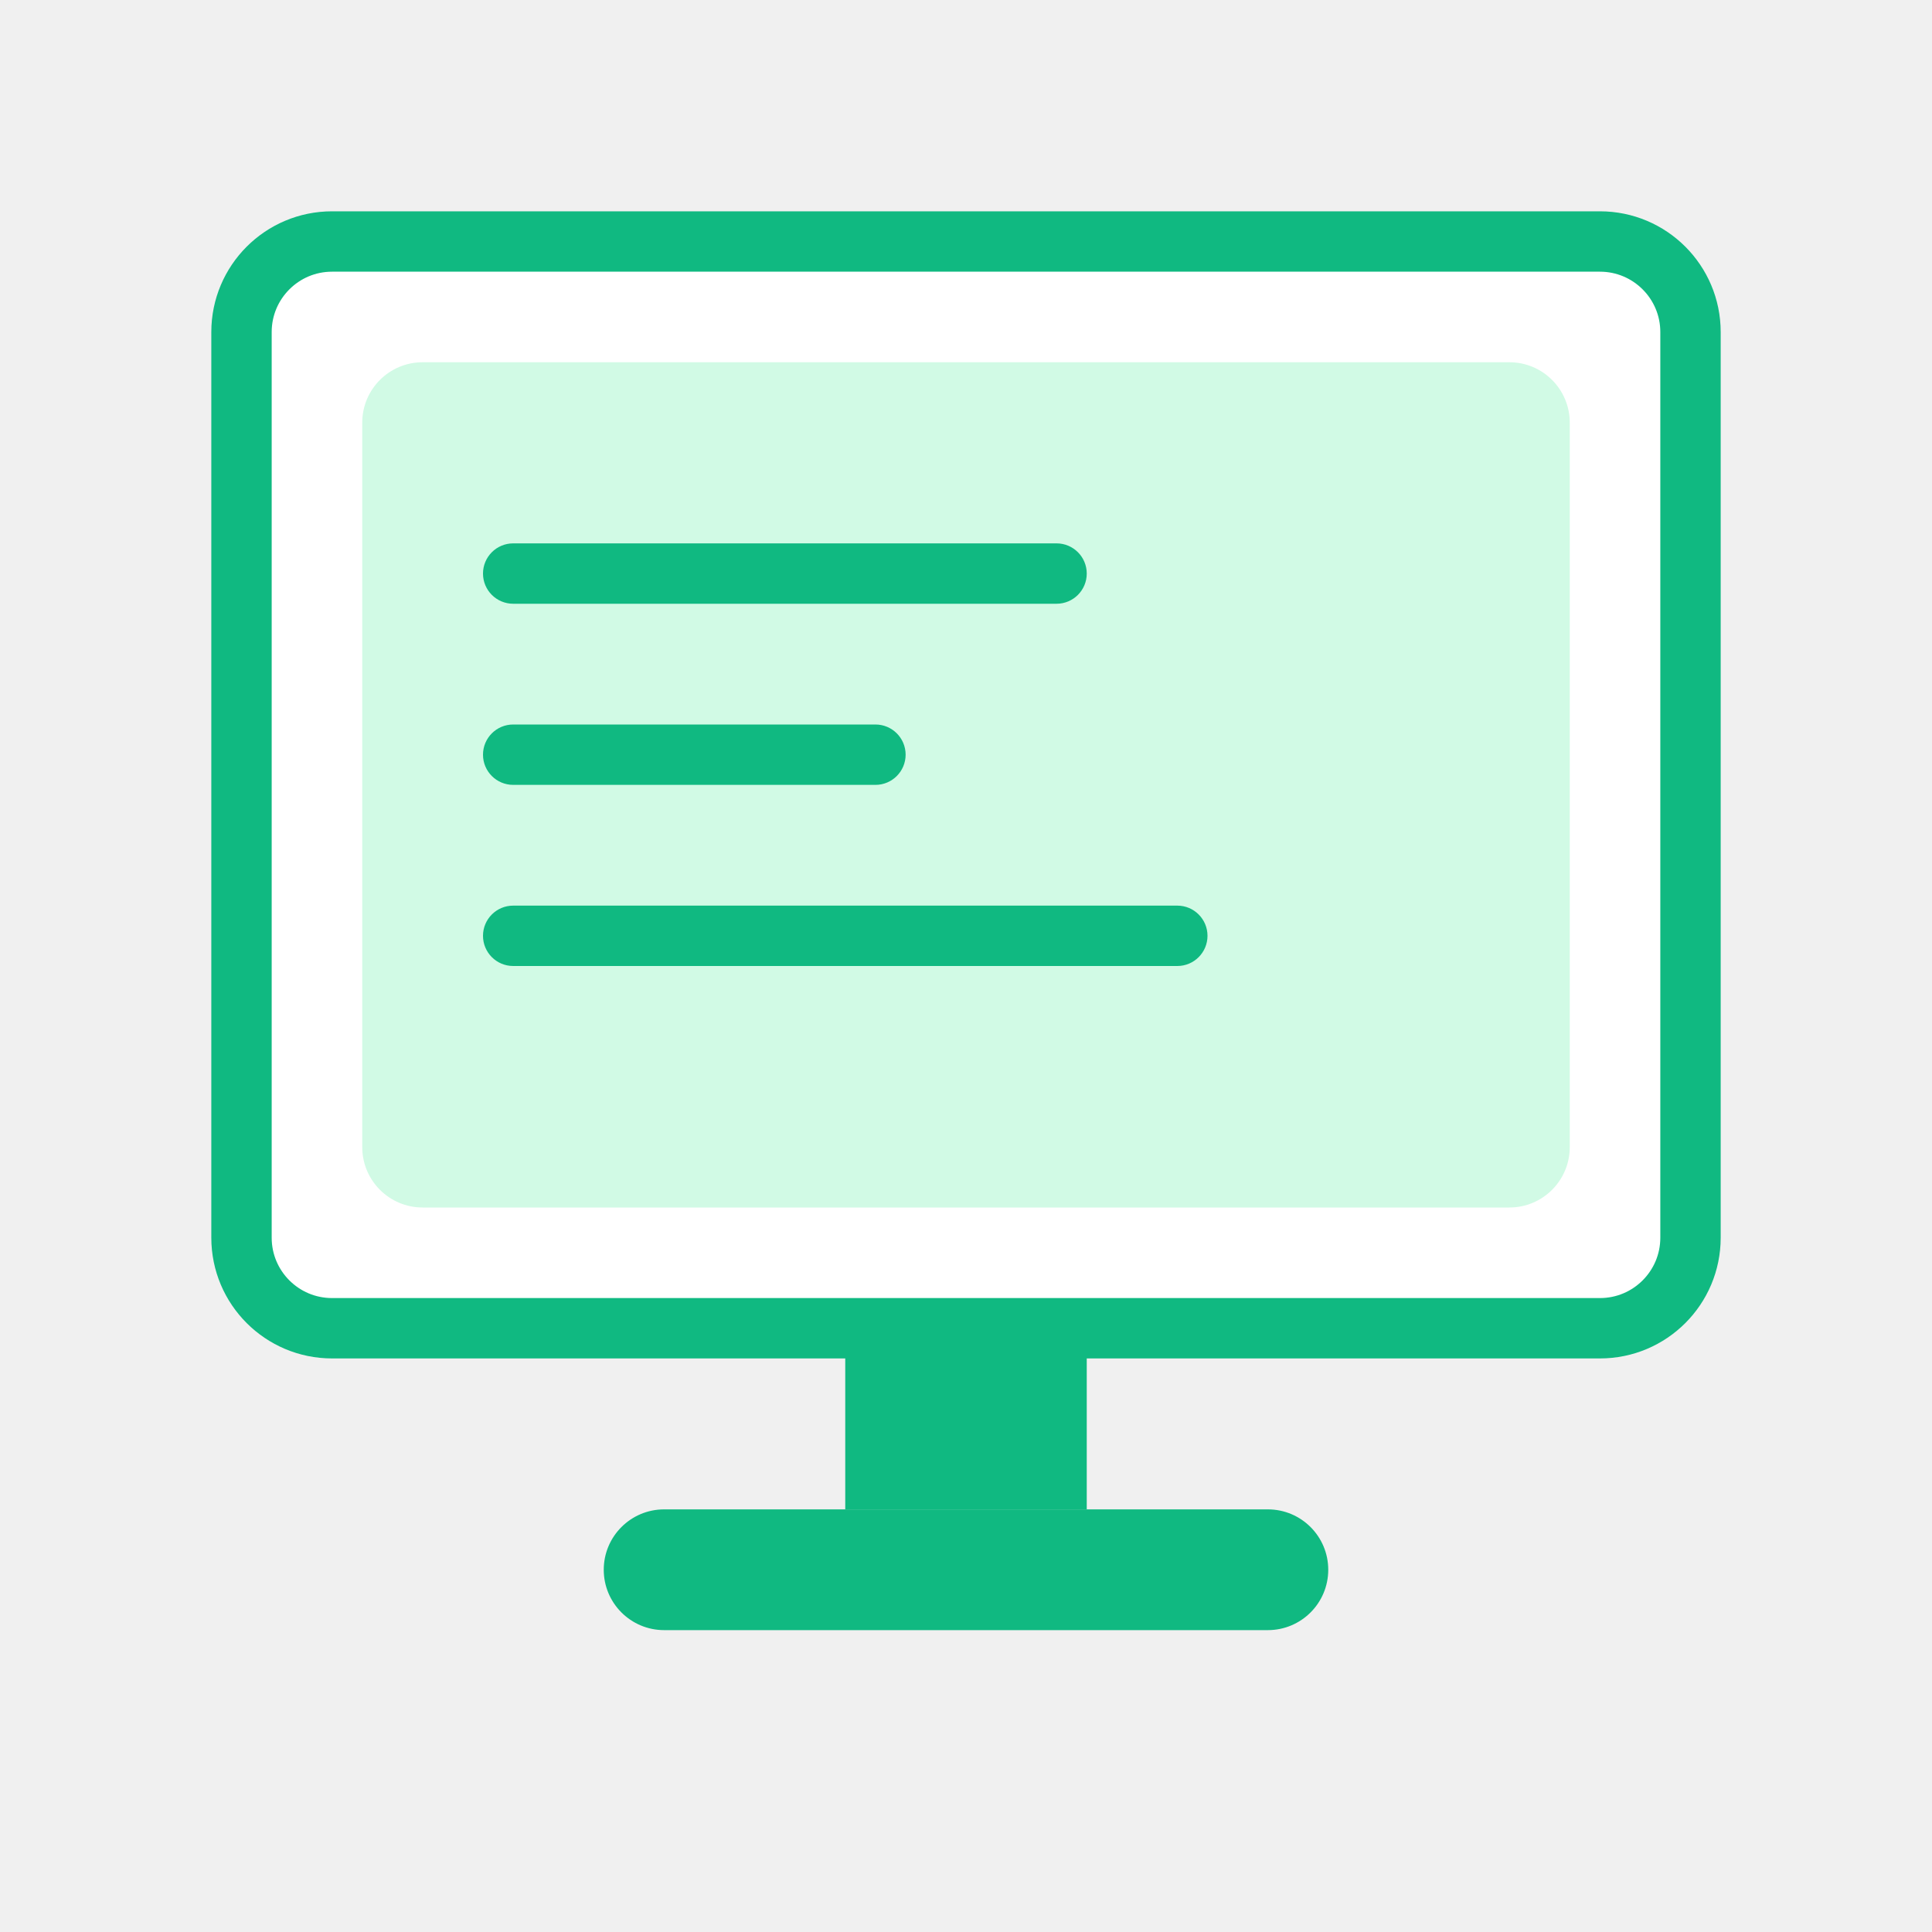
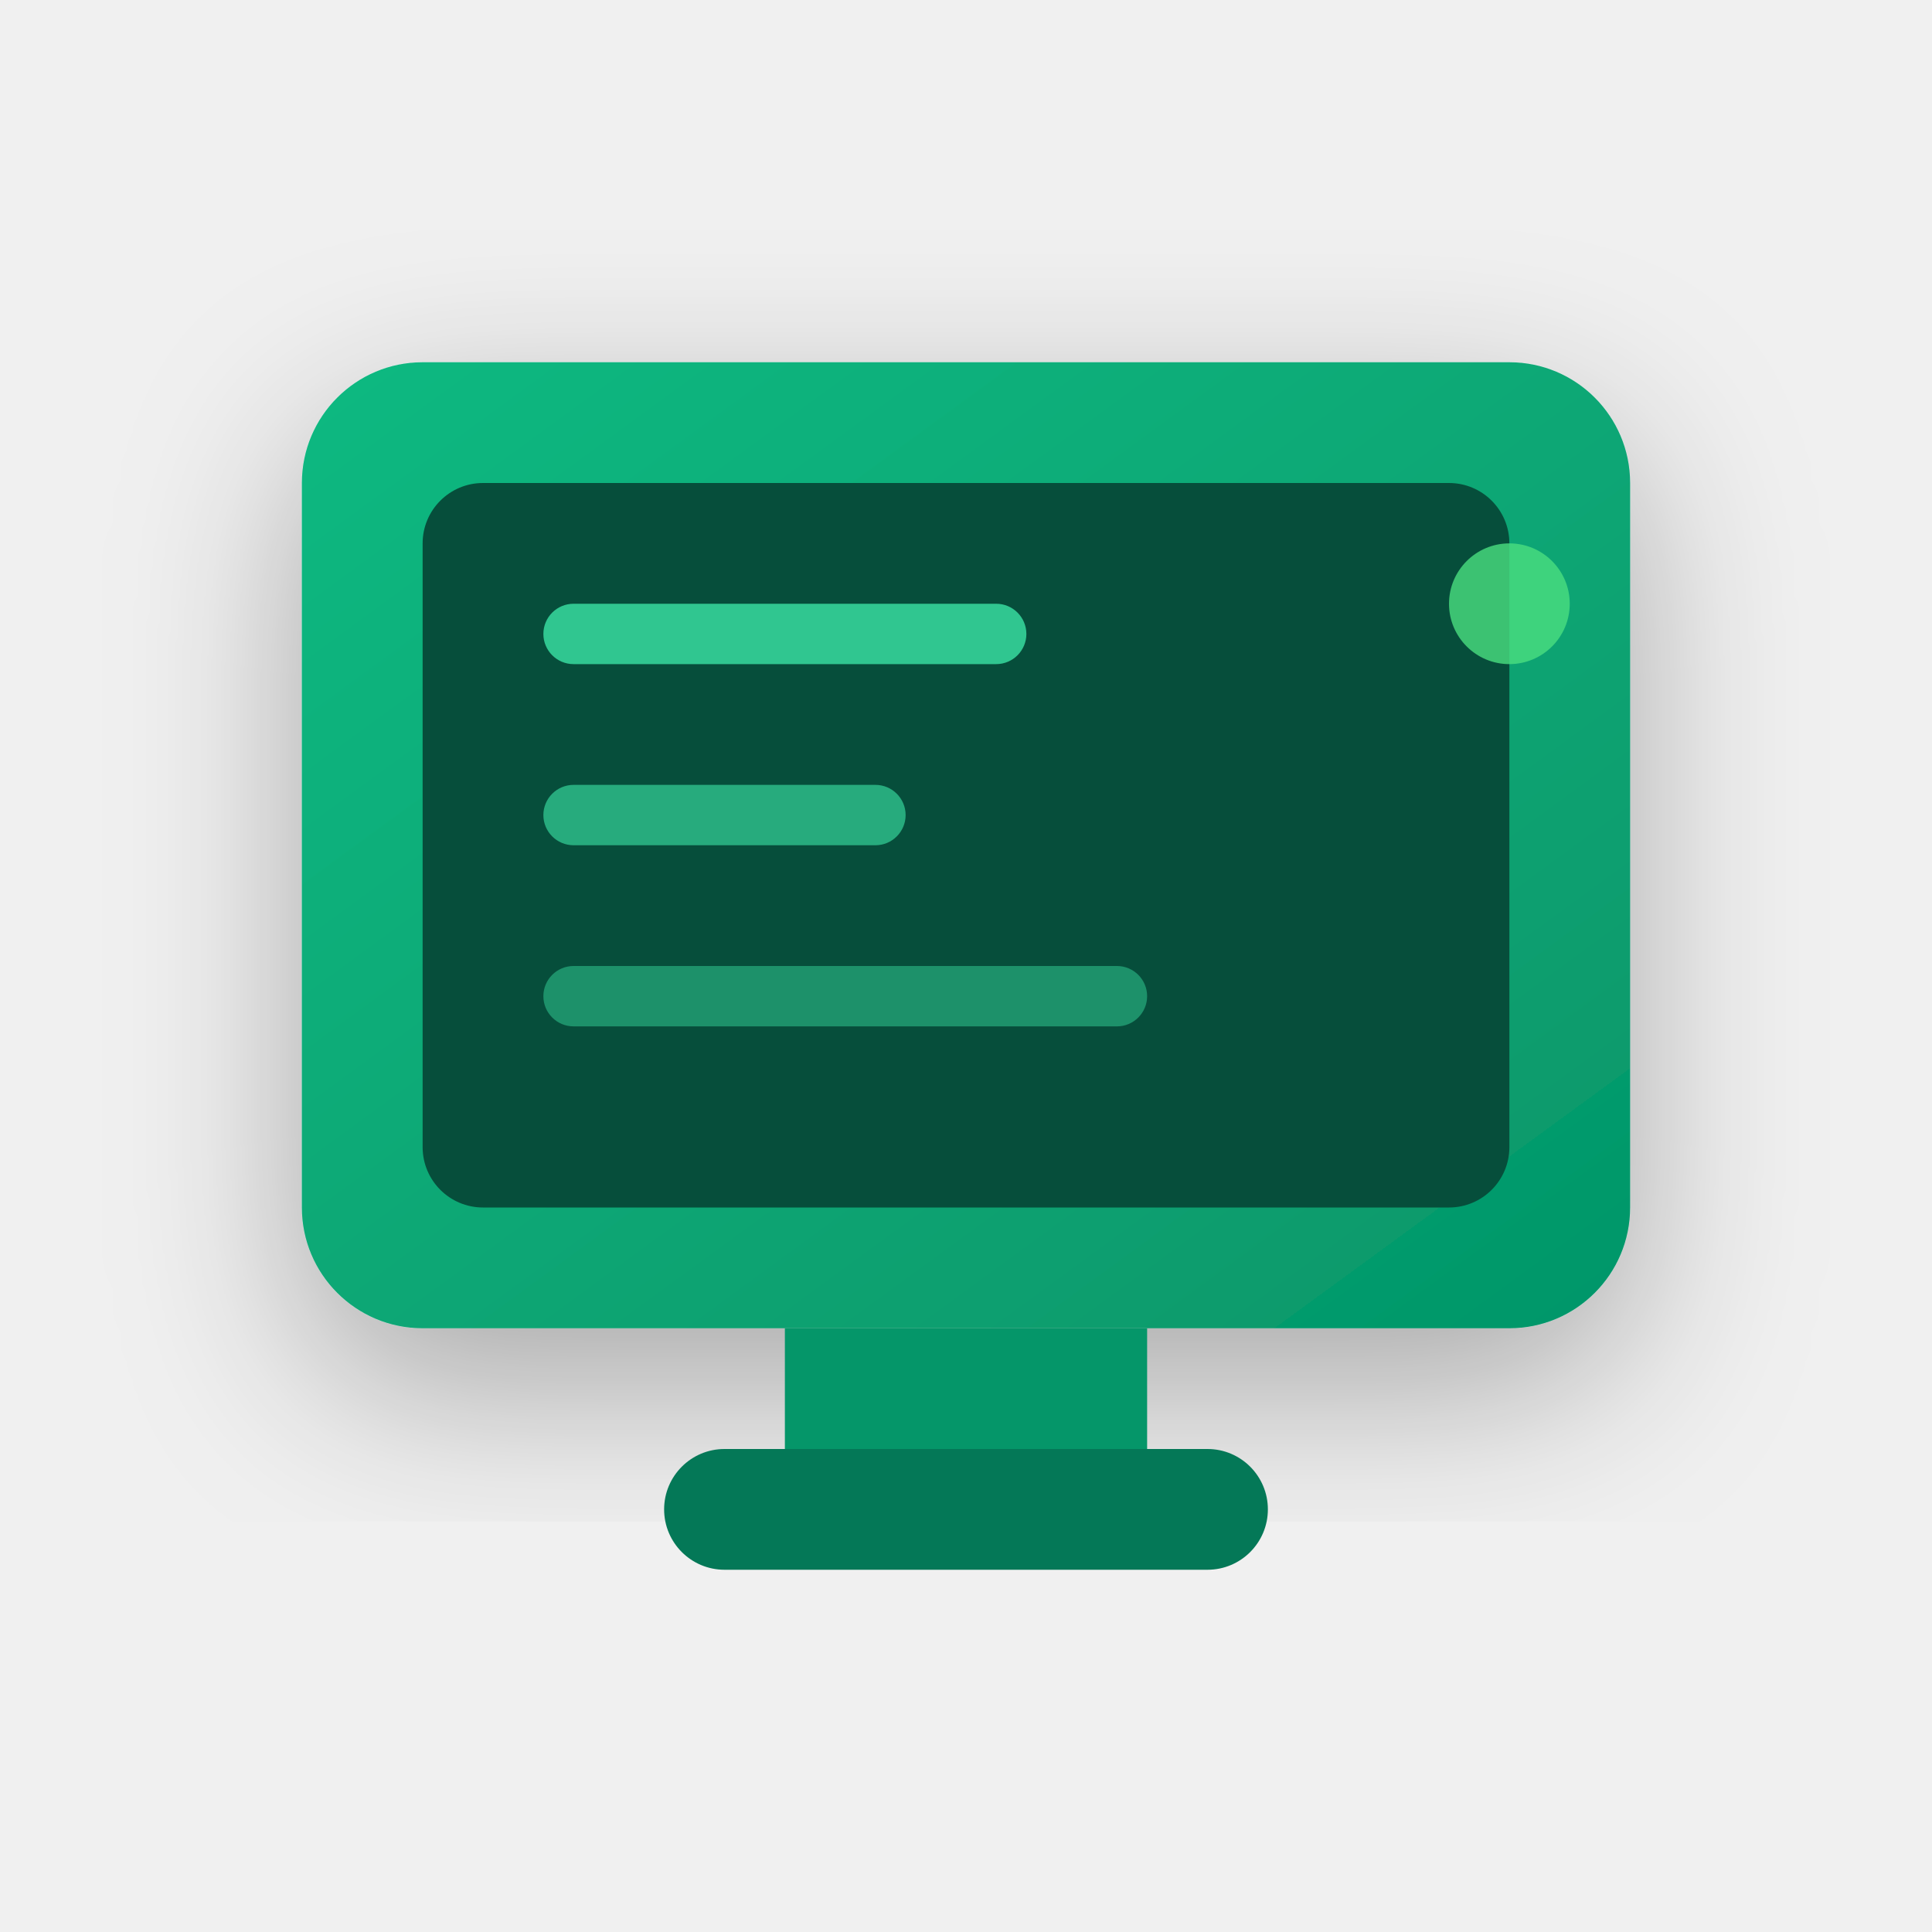
<svg xmlns="http://www.w3.org/2000/svg" viewBox="0 0 64 64">
-   <rect x="8" y="8" width="48" height="36" rx="3" fill="white" stroke="#10b981" stroke-width="2" />
-   <rect x="12" y="12" width="40" height="28" rx="2" fill="#d1fae5" />
-   <g fill="#10b981">
-     <rect x="16" y="18" width="20" height="2" rx="1" />
-     <rect x="16" y="24" width="14" height="2" rx="1" />
-     <rect x="16" y="30" width="24" height="2" rx="1" />
+   <defs>
+     <linearGradient id="hostGrad" x1="0%" y1="0%" x2="100%" y2="100%">
+       <stop offset="0%" style="stop-color:#10b981;stop-opacity:1" />
+       <stop offset="100%" style="stop-color:#059669;stop-opacity:1" />
+     </linearGradient>
+     <filter id="hostShadow" x="-20%" y="-20%" width="140%" height="140%">
+       <feDropShadow dx="0" dy="2" stdDeviation="3" flood-opacity="0.3" />
+     </filter>
+   </defs>
+   <rect x="10" y="12" width="44" height="32" rx="4" fill="url(#hostGrad)" filter="url(#hostShadow)" />
+   <rect x="14" y="16" width="36" height="24" rx="2" fill="#064e3b" />
+   <g fill="#34d399">
+     <rect x="18" y="20" width="16" height="2" rx="1" opacity="0.9" />
+     <rect x="18" y="26" width="12" height="2" rx="1" opacity="0.7" />
+     <rect x="18" y="32" width="20" height="2" rx="1" opacity="0.5" />
  </g>
-   <rect x="28" y="44" width="8" height="6" fill="#10b981" />
-   <rect x="20" y="50" width="24" height="4" rx="2" fill="#10b981" />
+   <rect x="26" y="44" width="12" height="4" fill="#059669" />
+   <rect x="22" y="48" width="20" height="4" rx="2" fill="#047857" />
+   <circle cx="50" cy="20" r="2" fill="#4ade80" opacity="0.8" />
</svg>
